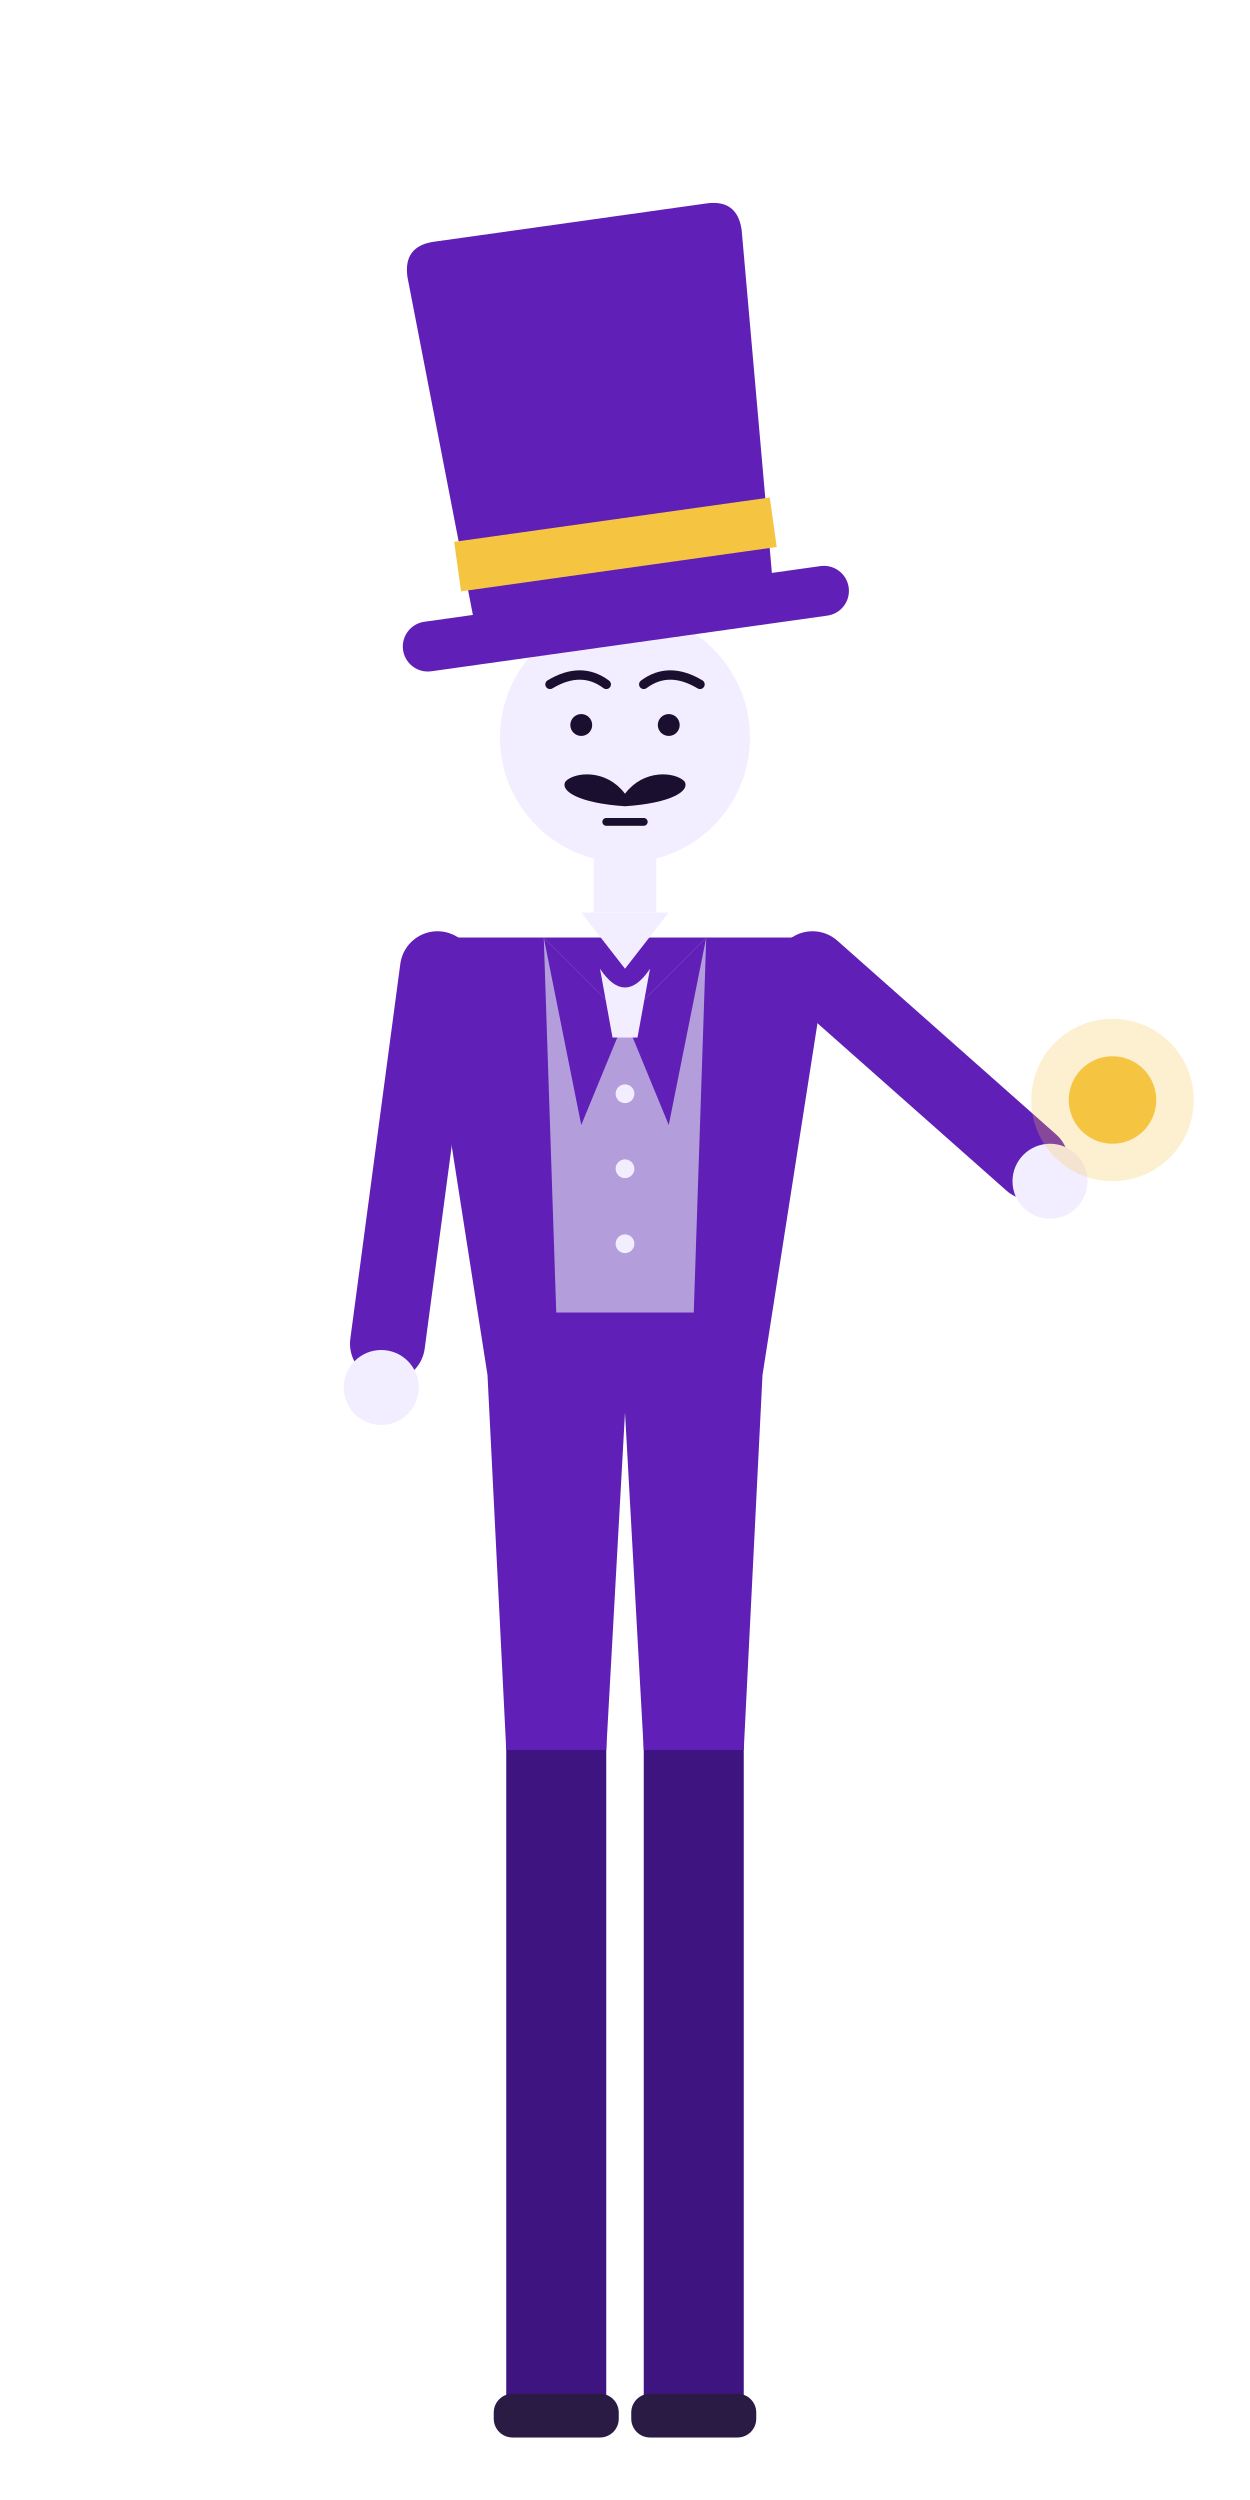
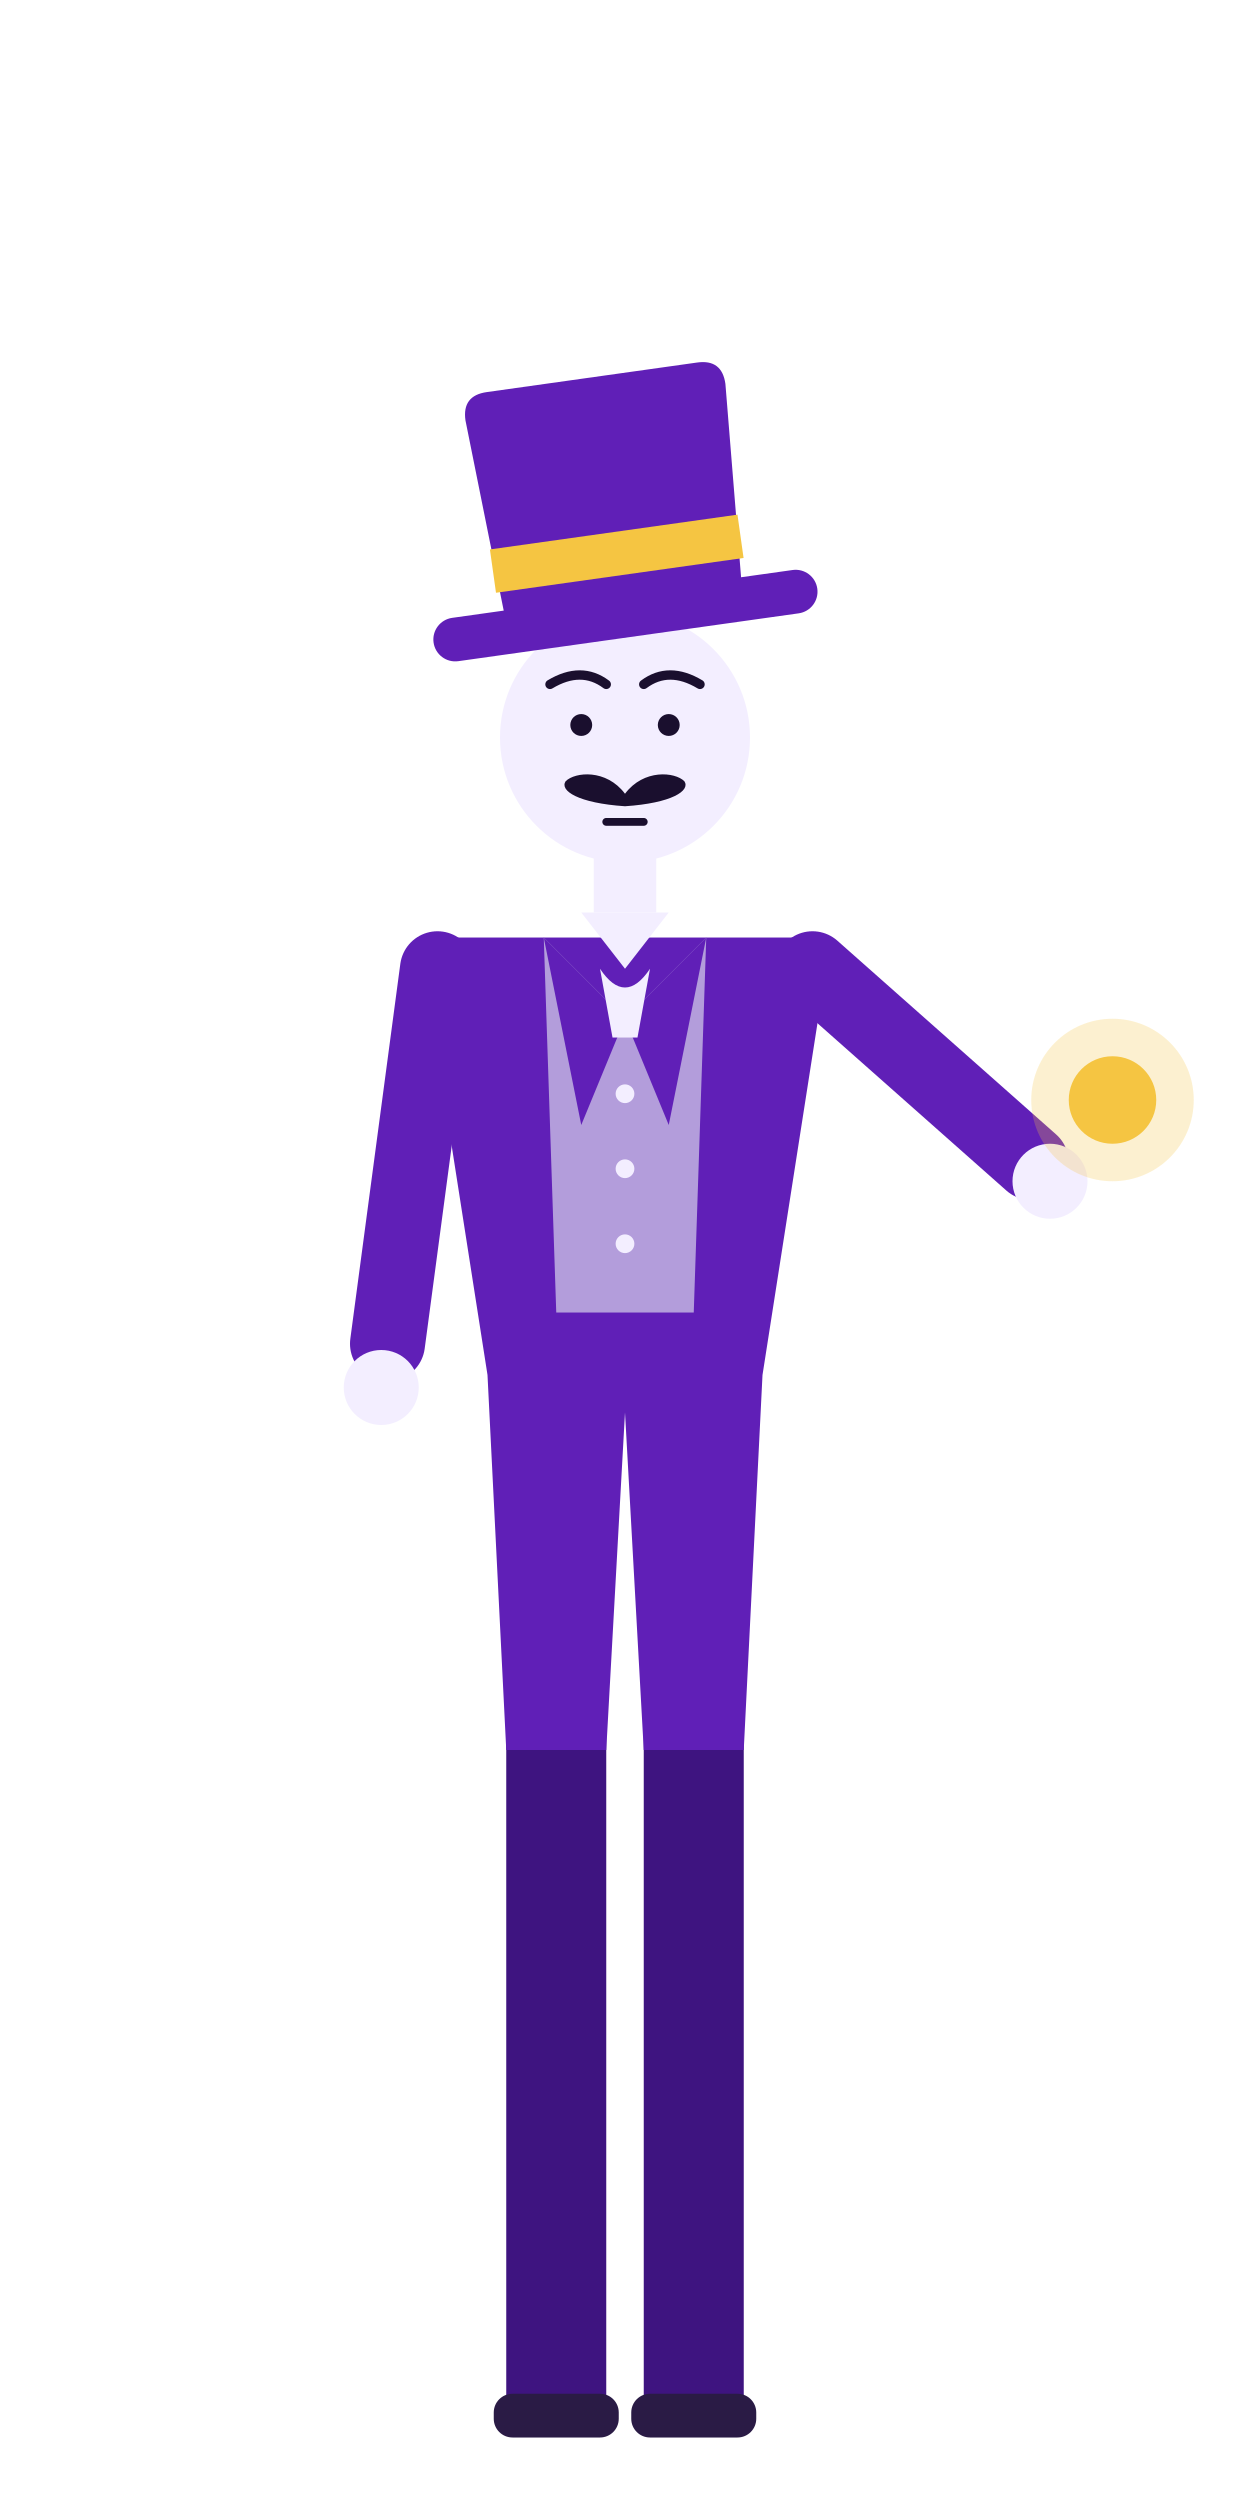
<svg xmlns="http://www.w3.org/2000/svg" viewBox="0 0 400 800" width="400" height="800">
  <rect x="162" y="430" width="32" height="340" fill="#3E1480" />
  <rect x="206" y="430" width="32" height="340" fill="#3E1480" />
  <rect x="158" y="766" width="40" height="14" rx="6" fill="#2A1B45" />
  <rect x="202" y="766" width="40" height="14" rx="6" fill="#2A1B45" />
  <path d="M140 300 Q134 300 136 312 L156 440 L162 560 L194 560 L200 452 L206 560 L238 560 L244 440 L264 312 Q266 300 260 300 Z" fill="#601FB7" />
  <path d="M174 300 L200 326 L226 300 L222 420 L178 420 Z" fill="#B39DDB" />
  <path d="M174 300 L186 360 L200 326 Z M226 300 L214 360 L200 326 Z" fill="#601FB7" />
  <circle cx="200" cy="350" r="3" fill="#F3EEFF" />
  <circle cx="200" cy="374" r="3" fill="#F3EEFF" />
  <circle cx="200" cy="398" r="3" fill="#F3EEFF" />
  <path d="M186 292 L200 310 L214 292 Z" fill="#F3EEFF" />
  <path d="M192 310 Q200 322 208 310 L204 332 L196 332 Z" fill="#F3EEFF" />
  <path d="M140 310 L124 430" stroke="#601FB7" stroke-width="24" stroke-linecap="round" fill="none" />
  <circle cx="122" cy="444" r="12" fill="#F3EEFF" />
  <path d="M260 310 L330 372" stroke="#601FB7" stroke-width="24" stroke-linecap="round" fill="none" />
  <circle cx="336" cy="378" r="12" fill="#F3EEFF" />
  <circle cx="356" cy="352" r="26" fill="#F5C542" opacity="0.25" />
  <circle cx="356" cy="352" r="14" fill="#F5C542" />
  <circle cx="200" cy="236" r="40" fill="#F3EEFF" />
  <circle cx="186" cy="232" r="3.5" fill="#1A0F2E" />
  <circle cx="214" cy="232" r="3.5" fill="#1A0F2E" />
  <path d="M176 219 Q186 213 194 219" stroke="#1A0F2E" stroke-width="3" fill="none" stroke-linecap="round" />
  <path d="M206 219 Q214 213 224 219" stroke="#1A0F2E" stroke-width="3" fill="none" stroke-linecap="round" />
  <path d="M200 254 C194 246 184 247 181 250 C179 253 185 257 200 258 C215 257 221 253 219 250 C216 247 206 246 200 254 Z" fill="#1A0F2E" />
  <line x1="194" y1="263" x2="206" y2="263" stroke="#1A0F2E" stroke-width="2.5" stroke-linecap="round" />
  <rect x="190" y="272" width="20" height="20" fill="#F3EEFF" />
  <g transform="rotate(-8 200 196)">
-     <path d="M152 196 L146 80 Q146 70 156 70 L244 70 Q254 70 254 80 L248 196 Z" fill="#601FB7" />
-     <rect x="149" y="166" width="102" height="16" fill="#F5C542" />
-     <rect x="128" y="190" width="144" height="16" rx="8" fill="#601FB7" />
+     <path d="M162 196 L158 128 Q158 120 166 120 L234 120 Q242 120 242 128 L238 196 Z" fill="#601FB7" />
+     <rect x="160" y="170" width="80" height="14" fill="#F5C542" />
+     <rect x="138" y="190" width="124" height="14" rx="7" fill="#601FB7" />
  </g>
</svg>
